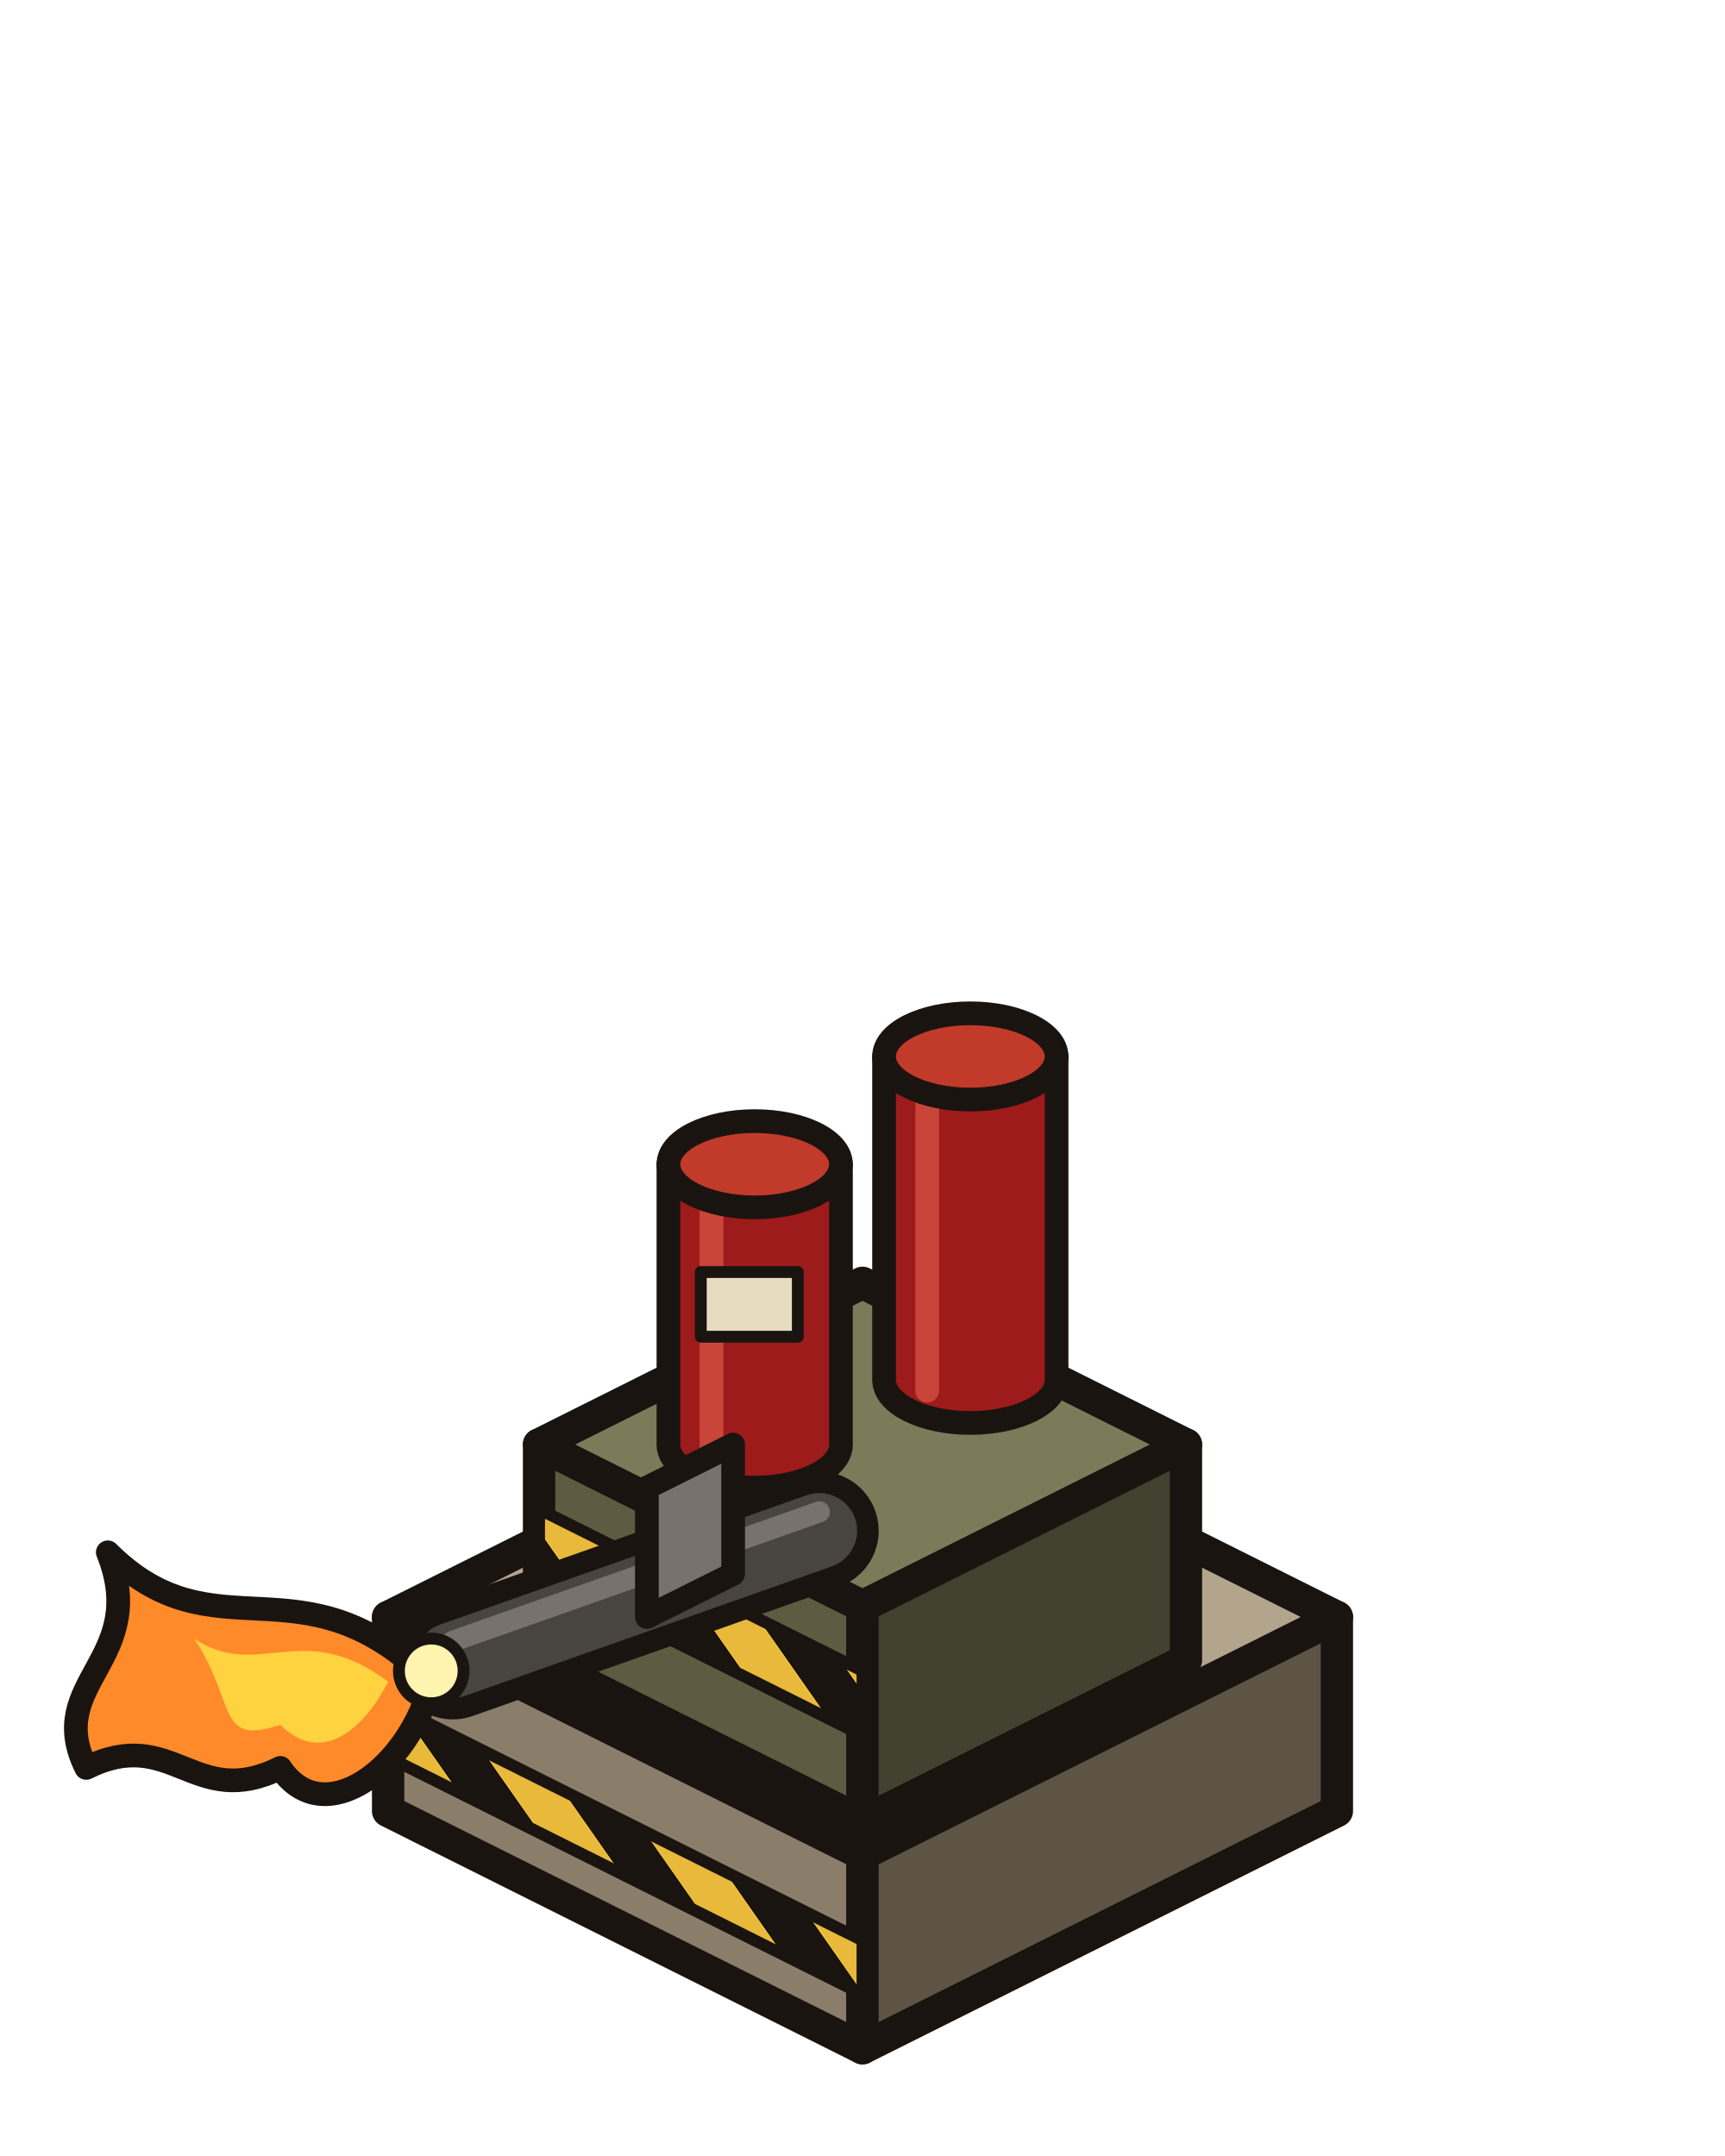
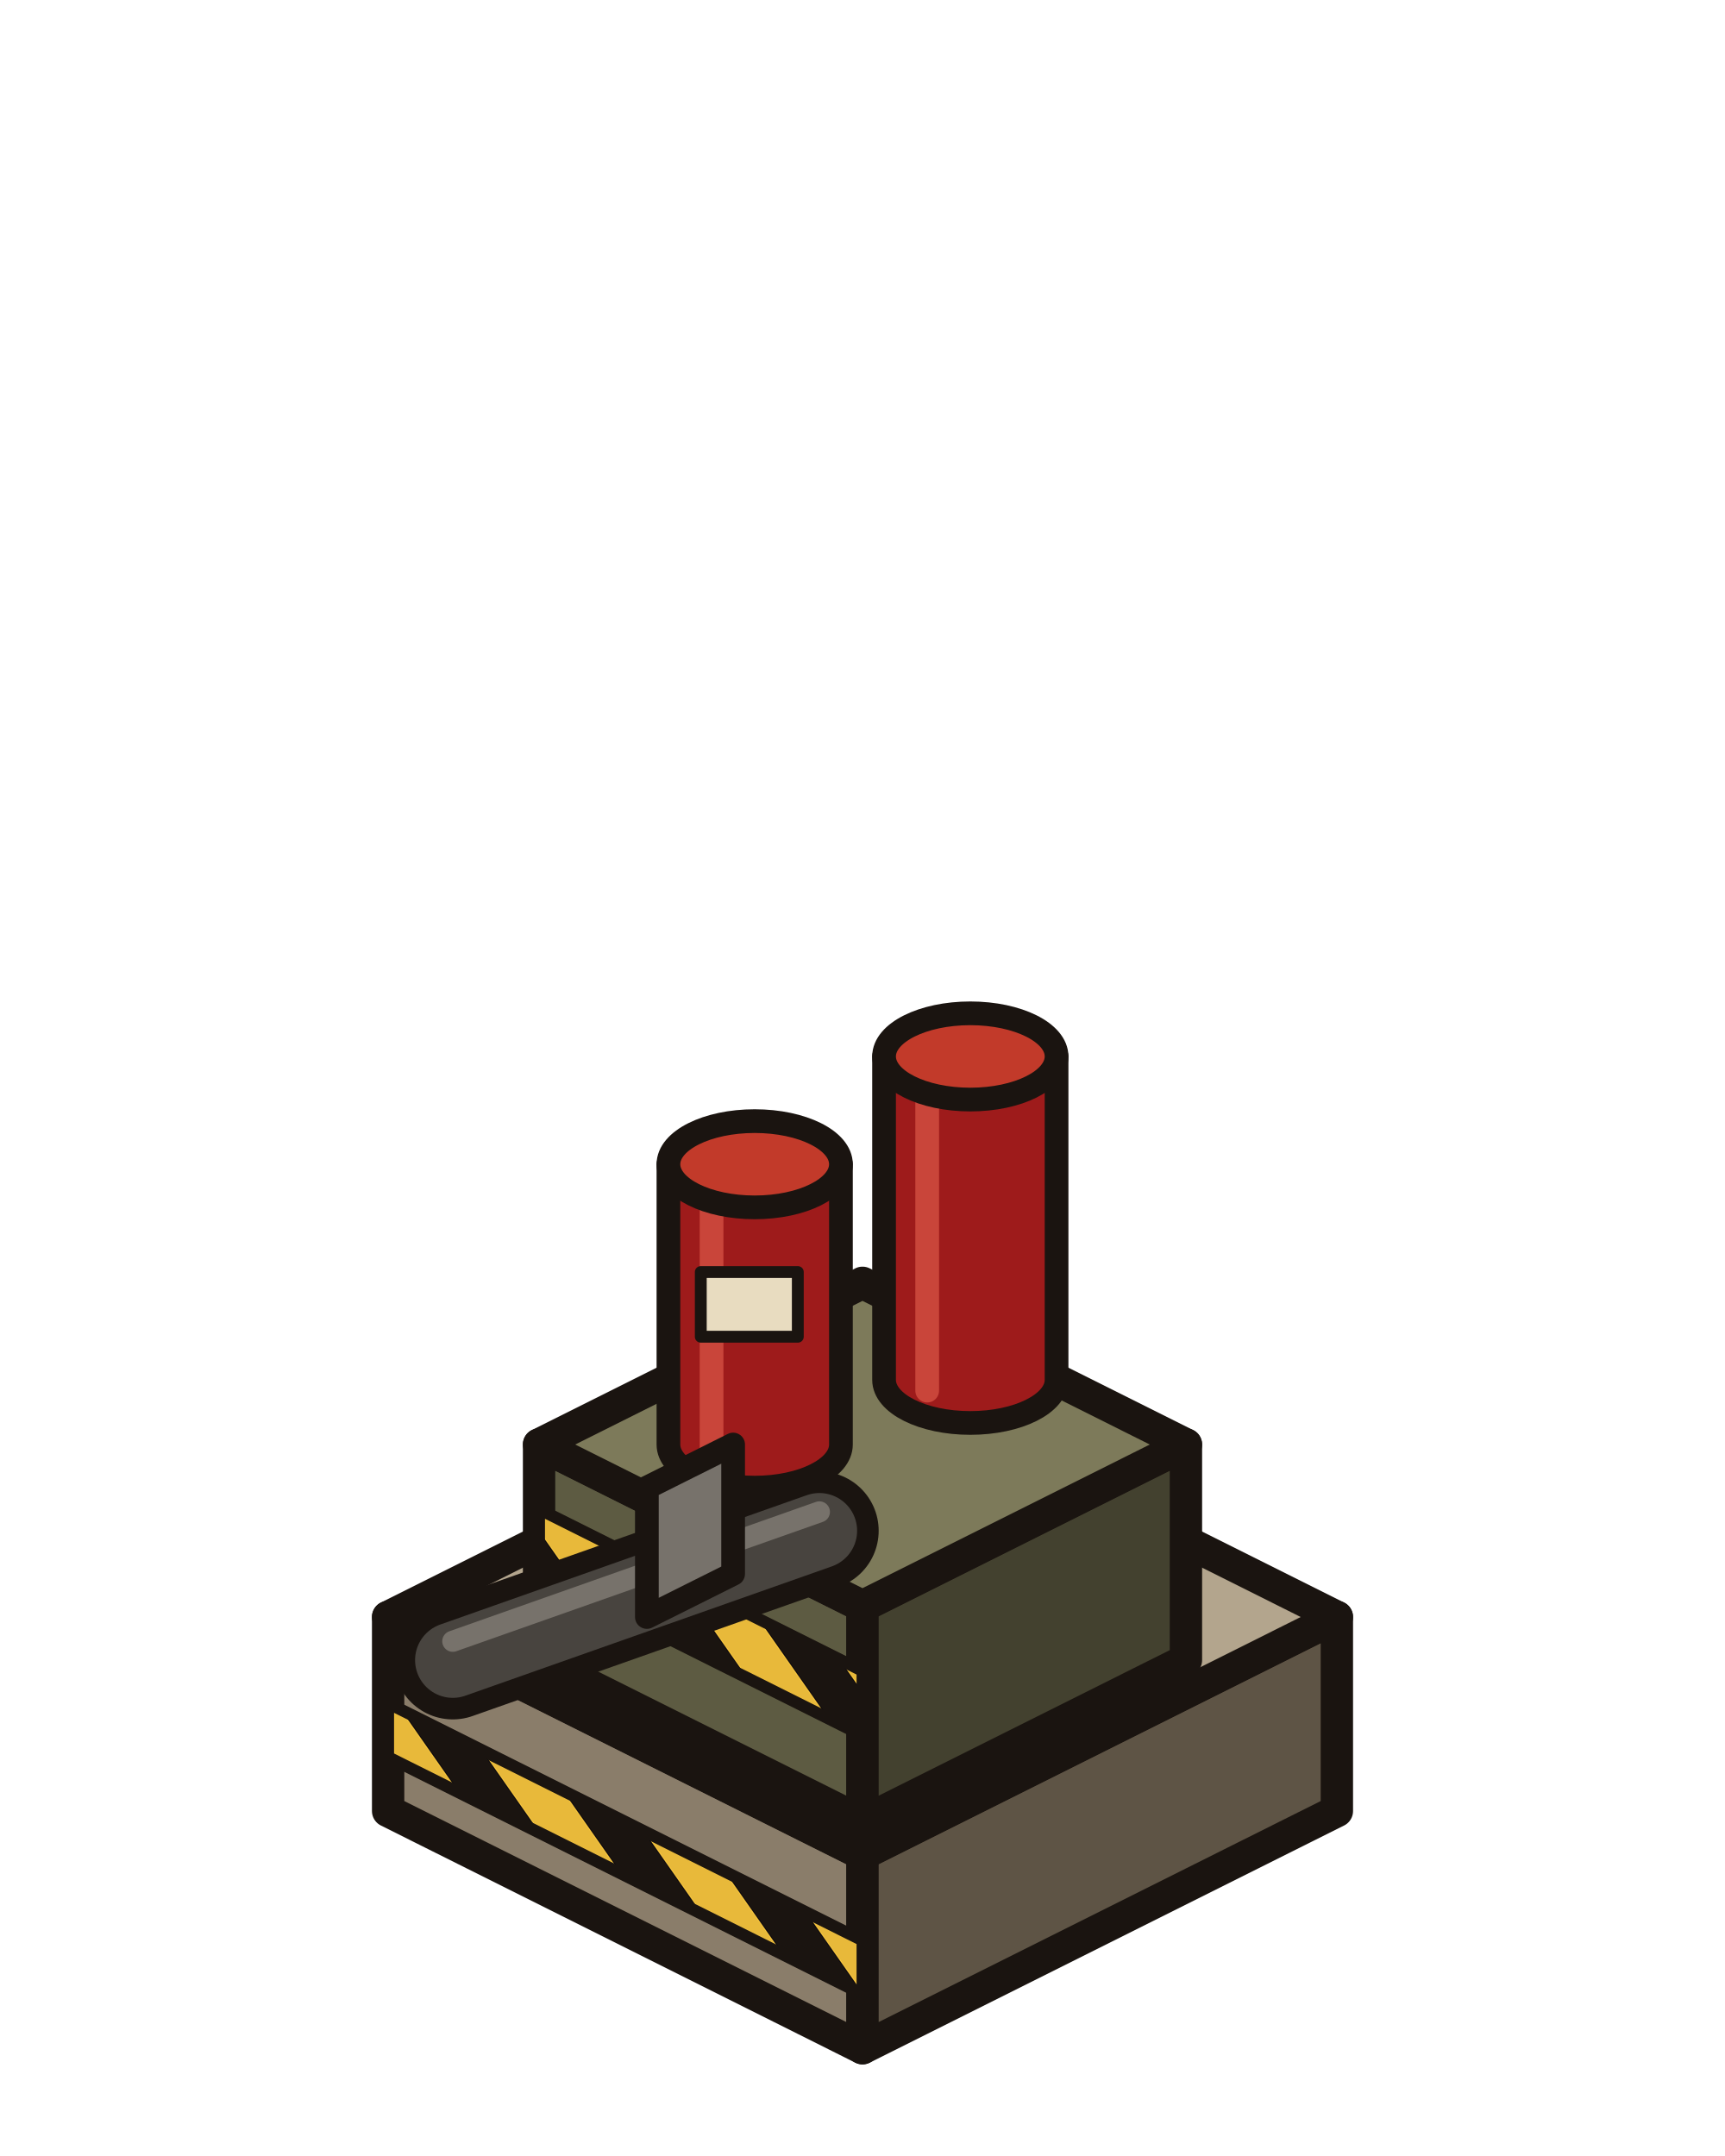
<svg xmlns="http://www.w3.org/2000/svg" viewBox="-80 -150 160 200" width="320" height="400">
  <style>.k3{stroke:#1a1410;stroke-width:3px;stroke-linejoin:round;stroke-linecap:round}.k2{stroke:#1a1410;stroke-width:2.2px;stroke-linejoin:round;stroke-linecap:round}.k15{stroke:#1a1410;stroke-width:1.6px;stroke-linejoin:round;stroke-linecap:round}.k1{stroke:#1a1410;stroke-width:1.1px;stroke-linejoin:round}</style>
  <defs>
    <pattern id="haz" width="8" height="8" patternUnits="userSpaceOnUse" patternTransform="rotate(-35)">
      <rect width="8" height="8" fill="#e8b93a" />
      <rect width="4" height="8" fill="#1a1410" />
    </pattern>
    <filter id="sil">
      <feColorMatrix type="matrix" values="0 0 0 0 0.11  0 0 0 0 0.08  0 0 0 0 0.06  0 0 0 1 0" />
    </filter>
    <g id="base">
      <polygon class="k3" points="-44.0,0.0 0.0,22.0 0.0,40.0 -44.0,18.0" fill="#8a7d6a" />
      <polygon class="k3" points="0.0,22.0 44.0,0.0 44.0,18.0 0.0,40.0" fill="#5e5445" />
      <polygon class="k1" points="-44.0,8.0 0.0,30.0 0.0,35.0 -44.0,13.0" fill="url(#haz)" />
      <polygon class="k3" points="0.0,-22.0 44.0,0.0 0.0,22.0 -44.0,0.0" fill="#b3a58d" />
      <path class="k1" d="M-24,2 L-16,5 L-12,1 M14,-6 L20,-3" fill="none" />
    </g>
    <g id="sb-back">
      <ellipse class="k15" cx="34.0" cy="-2.0" rx="8" ry="5" fill="#b39b6c" />
      <ellipse class="k15" cx="-34.0" cy="-2.0" rx="8" ry="5" fill="#b39b6c" />
      <ellipse class="k15" cx="-29.4" cy="-10.5" rx="8" ry="5" fill="#b39b6c" />
      <ellipse class="k15" cx="-17.0" cy="-16.7" rx="8" ry="5" fill="#b39b6c" />
      <ellipse class="k15" cx="-0.0" cy="-19.0" rx="8" ry="5" fill="#b39b6c" />
      <ellipse class="k15" cx="17.0" cy="-16.7" rx="8" ry="5" fill="#b39b6c" />
      <ellipse class="k15" cx="29.4" cy="-10.5" rx="8" ry="5" fill="#b39b6c" />
    </g>
    <g id="sb-front">
      <ellipse class="k15" cx="29.4" cy="6.5" rx="8" ry="5" fill="#b39b6c" />
      <ellipse class="k15" cx="17.0" cy="12.7" rx="8" ry="5" fill="#b39b6c" />
      <ellipse class="k15" cx="0.0" cy="15.0" rx="8" ry="5" fill="#b39b6c" />
      <ellipse class="k15" cx="-17.0" cy="12.7" rx="8" ry="5" fill="#b39b6c" />
      <ellipse class="k15" cx="-29.4" cy="6.5" rx="8" ry="5" fill="#b39b6c" />
    </g>
-     <g id="ac-core">
+     <g id="t-flame-back">
+       <polygon class="k3" points="-30.0,-16.0 0.0,-1.0 0.0,19.0 -30.0,4.0" fill="#5d5b42" />
+       <polygon class="k3" points="0.0,-1.0 30.0,-16.0 30.0,4.0 0.0,19.0" fill="#43412f" />
+       <polygon class="k3" points="0.0,-31.0 30.0,-16.0 0.0,-1.0 -30.0,-16.0" fill="#7d7a5a" />
+       <polygon class="k1" points="-30.0,-10.0 0.0,5.0 0.0,11.0 -30.0,-4.0" fill="url(#haz)" />
+       <path class="k2" d="M2,-52 L2,-22 A8,4.0 0 0 0 18,-22 L18,-52 Z" fill="#9e1b1b" />
+       <line x1="6.0" y1="-49" x2="6.0" y2="-21" stroke="#c9453a" stroke-width="2.2" stroke-linecap="round" />
+       <ellipse class="k2" cx="10" cy="-52" rx="8" ry="4.0" fill="#c23a2a" />
+       <path class="k2" d="M-18,-42 L-18,-16 A8,4.0 0 0 0 -2,-16 L-2,-42 Z" fill="#9e1b1b" />
+       <line x1="-14.0" y1="-39" x2="-14.0" y2="-15" stroke="#c9453a" stroke-width="2.2" stroke-linecap="round" />
+       <ellipse class="k2" cx="-10" cy="-42" rx="8" ry="4.0" fill="#c23a2a" />
+       <rect class="k1" x="-15" y="-32" width="9" height="6" fill="#e8dcc0" />
+     </g>
+     <g id="t-flame-gun">
+       <line x1="-4" y1="-8" x2="-38" y2="4" stroke="#1a1410" stroke-width="11" stroke-linecap="round" />
+       <line x1="-4" y1="-8" x2="-38" y2="4" stroke="#48443f" stroke-width="7" stroke-linecap="round" />
+       <line x1="-4" y1="-9.75" x2="-38" y2="2.25" stroke="#77726b" stroke-width="1.96" stroke-linecap="round" />
+       <polygon class="k2" points="-20.0,-12.0 -12.0,-16.0 -12.0,-4.0 -20.0,0.0" fill="#77726b" />
+     </g>
+     <g id="t-flame">
+       <use href="#t-flame-back" />
+       <use href="#t-flame-gun" />
+     </g>
+     <g id="t-ac-back">
      <polygon class="k3" points="-17.0,-16.0 0.0,-7.5 0.0,6.5 -17.0,-2.0" fill="#77726b" />
      <polygon class="k3" points="0.0,-7.5 17.0,-16.0 17.0,-2.0 0.0,6.5" fill="#48443f" />
      <polygon class="k3" points="0.0,-24.5 17.0,-16.0 0.0,-7.5 -17.0,-16.0" fill="#a8a195" />
      <rect x="-7" y="-26" width="10" height="3" fill="#1a1410" />
      <polygon class="k2" points="11.0,-16.0 18.0,-12.5 18.0,-2.5 11.0,-6.0" fill="#5d5b42" />
      <polygon class="k2" points="18.0,-12.5 25.0,-16.0 25.0,-6.0 18.0,-2.5" fill="#43412f" />
      <polygon class="k2" points="18.0,-19.5 25.0,-16.0 18.0,-12.5 11.0,-16.0" fill="#7d7a5a" />
      <path d="M16,-18 Q8,-30 -2,-24" fill="none" stroke="#1a1410" stroke-width="7" />
      <path d="M16,-18 Q8,-30 -2,-24" fill="none" stroke="#c9a24a" stroke-width="4.5" />
      <path d="M16,-18 Q8,-30 -2,-24" fill="none" stroke="#7a5a1a" stroke-width="4.5" stroke-dasharray="2 3" />
+     </g>
+     <g id="t-ac-gun">
      <line x1="-7.995" y1="-22.585" x2="-53.995" y2="-2.585" stroke="#1a1410" stroke-width="8.2" stroke-linecap="round" />
      <line x1="-7.995" y1="-22.585" x2="-53.995" y2="-2.585" stroke="#77726b" stroke-width="4.2" stroke-linecap="round" />
      <line x1="-7.995" y1="-23.635" x2="-53.995" y2="-3.635" stroke="#a8a195" stroke-width="1.5" stroke-linecap="round" />
      <line x1="-4.005" y1="-13.415" x2="-50.005" y2="6.585" stroke="#1a1410" stroke-width="8.2" stroke-linecap="round" />
      <line x1="-4.005" y1="-13.415" x2="-50.005" y2="6.585" stroke="#77726b" stroke-width="4.2" stroke-linecap="round" />
      <line x1="-4.005" y1="-14.465" x2="-50.005" y2="5.535" stroke="#a8a195" stroke-width="1.5" stroke-linecap="round" />
      <ellipse cx="-6.0" cy="-19.0" rx="6" ry="13" fill="#48443f" transform="rotate(156.5 -6.0 -19.0)" class="k2" />
      <line x1="-6.0" y1="-21.0" x2="-52.0" y2="-1.0" stroke="#1a1410" stroke-width="8.2" stroke-linecap="round" />
      <line x1="-6.0" y1="-21.0" x2="-52.0" y2="-1.0" stroke="#77726b" stroke-width="4.2" stroke-linecap="round" />
      <line x1="-6.0" y1="-22.05" x2="-52.0" y2="-2.05" stroke="#a8a195" stroke-width="1.5" stroke-linecap="round" />
      <ellipse cx="-22.1" cy="-12.0" rx="3.5" ry="11" fill="#77726b" transform="rotate(156.5 -22.1 -12.0)" class="k2" />
      <ellipse cx="-48.3" cy="-0.6" rx="3.5" ry="10" fill="#48443f" transform="rotate(156.5 -48.3 -0.6)" class="k2" />
      <ellipse cx="-53" cy="1" rx="2.5" ry="8" fill="#1a1410" transform="rotate(156.5 -53 1)" />
-       <path d="M-61,-11 Q-67,-1 -61,11" fill="none" stroke="#f0e2b8" stroke-width="2" />
-       <path d="M-55,-15 Q-59,-9 -59,-3" fill="none" stroke="#f0e2b8" stroke-width="1.8" />
-     </g>
-     <g id="t-flame">
-       <polygon class="k3" points="-30.0,-16.0 0.0,-1.0 0.0,19.0 -30.0,4.0" fill="#5d5b42" />
-       <polygon class="k3" points="0.0,-1.0 30.0,-16.0 30.0,4.0 0.0,19.0" fill="#43412f" />
-       <polygon class="k3" points="0.0,-31.0 30.0,-16.0 0.0,-1.0 -30.0,-16.0" fill="#7d7a5a" />
-       <polygon class="k1" points="-30.0,-10.0 0.0,5.0 0.0,11.0 -30.0,-4.0" fill="url(#haz)" />
-       <path class="k2" d="M2,-52 L2,-22 A8,4.0 0 0 0 18,-22 L18,-52 Z" fill="#9e1b1b" />
-       <line x1="6.0" y1="-49" x2="6.0" y2="-21" stroke="#c9453a" stroke-width="2.2" stroke-linecap="round" />
-       <ellipse class="k2" cx="10" cy="-52" rx="8" ry="4.0" fill="#c23a2a" />
-       <path class="k2" d="M-18,-42 L-18,-16 A8,4.0 0 0 0 -2,-16 L-2,-42 Z" fill="#9e1b1b" />
-       <line x1="-14.0" y1="-39" x2="-14.0" y2="-15" stroke="#c9453a" stroke-width="2.2" stroke-linecap="round" />
-       <ellipse class="k2" cx="-10" cy="-42" rx="8" ry="4.0" fill="#c23a2a" />
-       <rect class="k1" x="-15" y="-32" width="9" height="6" fill="#e8dcc0" />
-       <line x1="-4" y1="-8" x2="-38" y2="4" stroke="#1a1410" stroke-width="11" stroke-linecap="round" />
-       <line x1="-4" y1="-8" x2="-38" y2="4" stroke="#48443f" stroke-width="7" stroke-linecap="round" />
-       <line x1="-4" y1="-9.75" x2="-38" y2="2.25" stroke="#77726b" stroke-width="1.96" stroke-linecap="round" />
-       <polygon class="k2" points="-20.0,-12.0 -12.0,-16.0 -12.0,-4.0 -20.0,0.0" fill="#77726b" />
-       <path class="k2" d="M-40,6 C-52,-6 -60,4 -70,-6 C-66,4 -76,6 -72,14 C-64,10 -62,18 -54,14 C-50,20 -42,14 -40,6 Z" fill="#ff8a2a" />
-       <path d="M-44,6 C-52,0 -56,6 -62,2 C-58,8 -60,12 -54,10 C-50,14 -46,10 -44,6 Z" fill="#ffd23f" stroke="none" />
-       <circle class="k1" cx="-40" cy="5" r="3" fill="#fff3b0" />
+     </g>
+     <g id="t-ac-front">
+       <rect class="k1" x="18" y="14" width="5" height="3" fill="#f2c14e" />
+       <rect class="k1" x="26" y="10" width="5" height="3" fill="#f2c14e" />
    </g>
    <g id="t-ac">
      <use href="#sb-back" />
-       <use href="#ac-core" />
+       <use href="#t-ac-back" />
+       <use href="#t-ac-gun" />
      <use href="#sb-front" />
-       <rect class="k1" x="18" y="14" width="5" height="3" fill="#f2c14e" />
-       <rect class="k1" x="26" y="10" width="5" height="3" fill="#f2c14e" />
-     </g>
-     <g id="t-laser">
+       <use href="#t-ac-front" />
+     </g>
+     <g id="t-laser-back">
      <polygon class="k3" points="-16.0,-8.0 0.0,0.0 0.0,10.0 -16.0,2.0" fill="#5e5445" />
      <polygon class="k3" points="0.0,0.0 16.0,-8.0 16.0,2.0 0.0,10.0" fill="#43412f" />
      <polygon class="k3" points="0.0,-16.0 16.0,-8.0 0.0,0.0 -16.0,-8.0" fill="#8a7d6a" />
      <path d="M-2,-4 C-20,-20 -24,-40 -10,-52" fill="none" stroke="#1a1410" stroke-width="3" />
      <polygon class="k3" points="-9.0,-10.0 0.0,-6.0 0.0,-104.0 -6.0,-107.0" fill="#a8a195" />
      <polygon class="k3" points="0.0,-6.0 9.0,-10.0 6.0,-107.0 0.0,-104.0" fill="#48443f" />
      <polygon class="k1" points="-4.0,-20.0 -1.0,-18.0 -1.0,-90.0 -4.0,-92.0" fill="#9e1b1b" />
      <polygon class="k15" points="-8.0,-44.0 -20.0,-38.0 -20.0,-34.0 -8.0,-40.0" fill="#77726b" />
      <polygon class="k15" points="8.0,-44.0 20.0,-38.0 20.0,-34.0 8.0,-40.0" fill="#48443f" />
      <polygon class="k15" points="-8.0,-58.0 -20.0,-52.0 -20.0,-48.0 -8.0,-54.0" fill="#77726b" />
      <polygon class="k15" points="8.0,-58.0 20.0,-52.0 20.0,-48.0 8.0,-54.0" fill="#48443f" />
      <polygon class="k15" points="-8.0,-72.0 -20.0,-66.0 -20.0,-62.0 -8.0,-68.0" fill="#77726b" />
      <polygon class="k15" points="8.0,-72.0 20.0,-66.0 20.0,-62.0 8.0,-68.0" fill="#48443f" />
-       <circle cx="-48" cy="-98" r="16" fill="#ff4a4a" opacity=".3" />
      <polygon class="k2" points="-11.0,-110.0 0.0,-104.5 0.0,-96.5 -11.0,-102.0" fill="#48443f" />
      <polygon class="k2" points="0.0,-104.5 11.0,-110.0 11.0,-102.0 0.0,-96.5" fill="#2e2b28" />
      <polygon class="k2" points="0.0,-115.5 11.0,-110.0 0.0,-104.5 -11.0,-110.0" fill="#77726b" />
      <path d="M4,-110 C10,-100 8,-80 4,-72" fill="none" stroke="#1a1410" stroke-width="3" />
+     </g>
+     <g id="t-laser-gun">
      <line x1="22" y1="-124" x2="-20" y2="-108" stroke="#1a1410" stroke-width="21" stroke-linecap="round" />
      <line x1="22" y1="-124" x2="-20" y2="-108" stroke="#77726b" stroke-width="17" stroke-linecap="round" />
      <line x1="22" y1="-128.25" x2="-20" y2="-112.25" stroke="#a8a195" stroke-width="4.76" stroke-linecap="round" />
      <polygon class="k2" points="18.0,-134.0 30.0,-128.0 30.0,-116.0 18.0,-122.0" fill="#48443f" />
      <line x1="14" y1="-130" x2="12" y2="-113" stroke="#1a1410" stroke-width="1.6" stroke-linecap="round" />
      <line x1="10" y1="-128.5" x2="8" y2="-111.5" stroke="#1a1410" stroke-width="1.6" stroke-linecap="round" />
      <line x1="6" y1="-127" x2="4" y2="-110" stroke="#1a1410" stroke-width="1.6" stroke-linecap="round" />
      <circle class="k1" cx="-2" cy="-118" r="3.2" fill="#ff4a4a" />
      <circle class="k1" cx="-8" cy="-116" r="3.2" fill="#ff4a4a" />
      <circle class="k1" cx="-14" cy="-113.5" r="3.2" fill="#ff4a4a" />
      <line x1="-20" y1="-108" x2="-44" y2="-99" stroke="#1a1410" stroke-width="11" stroke-linecap="round" />
      <line x1="-20" y1="-108" x2="-44" y2="-99" stroke="#48443f" stroke-width="7" stroke-linecap="round" />
      <line x1="-20" y1="-109.75" x2="-44" y2="-100.75" stroke="#77726b" stroke-width="1.96" stroke-linecap="round" />
      <ellipse cx="-28" cy="-105" rx="3.5" ry="7" fill="#a8a195" transform="rotate(21 -28 -105)" class="k15" />
      <ellipse cx="-36" cy="-102" rx="3.5" ry="7" fill="#a8a195" transform="rotate(21 -36 -102)" class="k15" />
      <circle class="k2" cx="-46" cy="-98" r="5" fill="#ff4a4a" />
      <circle cx="-47" cy="-99.5" r="1.8" fill="#fff3e0" stroke="none" />
    </g>
-     <g id="t-mortar">
+     <g id="t-laser">
+       <use href="#t-laser-back" />
+       <use href="#t-laser-gun" />
+     </g>
+     <g id="t-mortar-back">
      <ellipse class="k15" cx="36.0" cy="-2.0" rx="8" ry="5" fill="#b39b6c" />
      <ellipse class="k15" cx="-36.0" cy="-2.0" rx="8" ry="5" fill="#b39b6c" />
      <ellipse class="k15" cx="-32.4" cy="-9.8" rx="8" ry="5" fill="#b39b6c" />
      <ellipse class="k15" cx="-22.4" cy="-16.1" rx="8" ry="5" fill="#b39b6c" />
      <ellipse class="k15" cx="-8.0" cy="-19.5" rx="8" ry="5" fill="#b39b6c" />
      <ellipse class="k15" cx="8.0" cy="-19.5" rx="8" ry="5" fill="#b39b6c" />
      <ellipse class="k15" cx="22.4" cy="-16.1" rx="8" ry="5" fill="#b39b6c" />
      <ellipse class="k15" cx="32.4" cy="-9.8" rx="8" ry="5" fill="#b39b6c" />
      <ellipse class="k2" cx="4" cy="-4" rx="16" ry="8" fill="#48443f" />
      <line x1="-2" y1="-30" x2="-16" y2="-6" stroke="#1a1410" stroke-width="4" stroke-linecap="round" />
      <line x1="-2" y1="-30" x2="12" y2="-4" stroke="#1a1410" stroke-width="4" stroke-linecap="round" />
+     </g>
+     <g id="t-mortar-gun">
      <line x1="4" y1="-6" x2="-8" y2="-62" stroke="#1a1410" stroke-width="19" stroke-linecap="round" />
      <line x1="4" y1="-6" x2="-8" y2="-62" stroke="#77726b" stroke-width="15" stroke-linecap="round" />
      <line x1="4" y1="-9.75" x2="-8" y2="-65.75" stroke="#a8a195" stroke-width="4.2" stroke-linecap="round" />
      <ellipse class="k2" cx="-8" cy="-62" rx="9" ry="5" fill="#1a1410" stroke="#48443f" />
-       <circle class="k15" cx="-14" cy="-78" r="7" fill="#8a837a" />
-       <circle class="k15" cx="-4" cy="-86" r="9" fill="#8a837a" opacity=".85" />
-       <circle class="k15" cx="-12" cy="-96" r="6" fill="#8a837a" opacity=".7" />
+     </g>
+     <g id="t-mortar-front">
      <ellipse class="k15" cx="32.4" cy="5.8" rx="8" ry="5" fill="#b39b6c" />
      <ellipse class="k15" cx="22.4" cy="12.1" rx="8" ry="5" fill="#b39b6c" />
      <ellipse class="k15" cx="8.0" cy="15.5" rx="8" ry="5" fill="#b39b6c" />
      <ellipse class="k15" cx="-8.0" cy="15.5" rx="8" ry="5" fill="#b39b6c" />
      <ellipse class="k15" cx="-22.4" cy="12.1" rx="8" ry="5" fill="#b39b6c" />
      <ellipse class="k15" cx="-32.4" cy="5.8" rx="8" ry="5" fill="#b39b6c" />
      <polygon class="k2" points="21.0,2.0 30.0,6.5 30.0,14.5 21.0,10.0" fill="#834f36" />
      <polygon class="k2" points="30.0,6.5 39.0,2.0 39.0,10.0 30.0,14.5" fill="#5e3826" />
      <polygon class="k2" points="30.0,-2.5 39.0,2.0 30.0,6.5 21.0,2.0" fill="#a2684a" />
      <path class="k2" d="M36.5,2 L36.5,12 A3.5,1.75 0 0 0 43.5,12 L43.5,2 Z" fill="#d8ae5f" />
      <line x1="38.25" y1="5" x2="38.25" y2="13" stroke="#f0d890" stroke-width="2.2" stroke-linecap="round" />
      <ellipse class="k2" cx="40" cy="2" rx="3.5" ry="1.75" fill="#e8c872" />
      <path class="k2" d="M42.5,6 L42.5,16 A3.5,1.75 0 0 0 49.5,16 L49.5,6 Z" fill="#d8ae5f" />
      <line x1="44.25" y1="9" x2="44.25" y2="17" stroke="#f0d890" stroke-width="2.2" stroke-linecap="round" />
      <ellipse class="k2" cx="46" cy="6" rx="3.5" ry="1.75" fill="#e8c872" />
    </g>
-     <g id="t-psi">
+     <g id="t-mortar">
+       <use href="#t-mortar-back" />
+       <use href="#t-mortar-gun" />
+       <use href="#t-mortar-front" />
+     </g>
+     <g id="t-psi-back">
      <polygon class="k3" points="-22.0,-26.0 0.0,-15.0 0.0,13.0 -22.0,2.0" fill="#6a5d4e" />
      <polygon class="k3" points="0.0,-15.0 22.0,-26.0 22.0,2.0 0.0,13.0" fill="#4b4238" />
      <polygon class="k3" points="0.0,-37.0 22.0,-26.0 0.0,-15.0 -22.0,-26.0" fill="#8d7f6b" />
      <polygon class="k2" points="-16.0,-8.0 -6.0,-3.0 -6.0,-16.0 -11.0,-24.0 -16.0,-19.0" fill="#1a1410" />
      <polygon points="-15.0,-10.0 -7.0,-6.0 -7.0,-13.0 -15.0,-16.0" fill="#b784ff" opacity=".8" />
      <polygon class="k3" points="-22.0,-26.0 0.0,-15.0 0.0,-66.0" fill="#6a5d4e" />
      <polygon class="k3" points="0.0,-15.0 22.0,-26.0 0.0,-66.0" fill="#4b4238" />
      <circle class="k1" cx="12" cy="-8" r="3.5" fill="#e8dcc0" />
      <rect class="k1" x="-38" y="2" width="4" height="9" fill="#e8dcc0" />
      <circle cx="-36" cy="0" r="2" fill="#ffb13b" stroke="none" />
      <rect class="k1" x="32" y="2" width="4" height="9" fill="#e8dcc0" />
      <circle cx="34" cy="0" r="2" fill="#ffb13b" stroke="none" />
-       <circle cx="0" cy="-100" r="30" fill="#b784ff" opacity=".22" />
-       <ellipse cx="0" cy="-98" rx="24" ry="7" fill="none" stroke="#b784ff" stroke-width="2.5" />
+     </g>
+     <g id="t-psi-gun">
      <polygon class="k3" points="0.0,-124.0 11.0,-100.0 0.0,-78.0 -11.0,-100.0" fill="#9a6ae0" />
      <polygon points="0.0,-124.0 0.0,-78.0 -11.0,-100.0" fill="#c9a8ff" stroke="none" />
-       <ellipse cx="0" cy="-100" rx="22" ry="6" fill="none" stroke="#d9c2ff" transform="rotate(-18 0 -100)" stroke-width="2" />
-     </g>
-     <g id="t-tesla">
+     </g>
+     <g id="t-psi">
+       <use href="#t-psi-back" />
+       <use href="#t-psi-gun" />
+     </g>
+     <g id="t-tesla-back">
      <polygon class="k3" points="-18.0,-8.0 0.0,1.0 0.0,11.0 -18.0,2.0" fill="#48443f" />
      <polygon class="k3" points="0.0,1.0 18.0,-8.0 18.0,2.0 0.0,11.0" fill="#2e2b28" />
      <polygon class="k3" points="0.0,-17.0 18.0,-8.0 0.0,1.0 -18.0,-8.0" fill="#77726b" />
      <rect class="k2" x="-7" y="-86" width="14" height="80" fill="#48443f" />
      <ellipse class="k15" cx="0" cy="-14" rx="13" ry="5" fill="#c9713f" />
      <ellipse class="k15" cx="0" cy="-22" rx="13" ry="5" fill="#c9713f" />
      <ellipse class="k15" cx="0" cy="-30" rx="13" ry="5" fill="#c9713f" />
      <ellipse class="k15" cx="0" cy="-38" rx="13" ry="5" fill="#c9713f" />
      <ellipse class="k15" cx="0" cy="-46" rx="13" ry="5" fill="#c9713f" />
      <ellipse class="k15" cx="0" cy="-54" rx="13" ry="5" fill="#c9713f" />
      <ellipse class="k15" cx="0" cy="-62" rx="13" ry="5" fill="#c9713f" />
      <ellipse class="k15" cx="0" cy="-70" rx="13" ry="5" fill="#c9713f" />
      <ellipse class="k15" cx="0" cy="-78" rx="13" ry="5" fill="#c9713f" />
      <line x1="-14" y1="-40" x2="-26" y2="-46" stroke="#1a1410" stroke-width="4" stroke-linecap="round" />
      <circle class="k1" cx="-27" cy="-47" r="3.5" fill="#e8dcc0" />
      <line x1="14" y1="-50" x2="26" y2="-56" stroke="#1a1410" stroke-width="4" stroke-linecap="round" />
      <circle class="k1" cx="27" cy="-57" r="3.5" fill="#e8dcc0" />
-       <circle cx="0" cy="-100" r="30" fill="#5fd4ff" opacity=".25" />
      <circle class="k3" cx="0" cy="-100" r="14" fill="#3fa8d8" />
      <circle cx="-5" cy="-105" r="4.5" fill="#dff6ff" stroke="none" />
-       <polyline points="-12,-108 -24,-116 -20,-122 -36,-132" fill="none" stroke="#1a1410" stroke-width="5" stroke-linejoin="round" />
-       <polyline points="-12,-108 -24,-116 -20,-122 -36,-132" fill="none" stroke="#bff2ff" stroke-width="2.2" stroke-linejoin="round" />
-       <polyline points="12,-104 24,-112 22,-100 40,-106" fill="none" stroke="#1a1410" stroke-width="5" stroke-linejoin="round" />
-       <polyline points="12,-104 24,-112 22,-100 40,-106" fill="none" stroke="#bff2ff" stroke-width="2.2" stroke-linejoin="round" />
-       <polyline points="4,-114 8,-128 0,-134 6,-146" fill="none" stroke="#1a1410" stroke-width="5" stroke-linejoin="round" />
-       <polyline points="4,-114 8,-128 0,-134 6,-146" fill="none" stroke="#bff2ff" stroke-width="2.2" stroke-linejoin="round" />
+     </g>
+     <g id="t-tesla">
+       <use href="#t-tesla-back" />
    </g>
  </defs>
  <use href="#base" />
  <use href="#t-flame" />
</svg>
